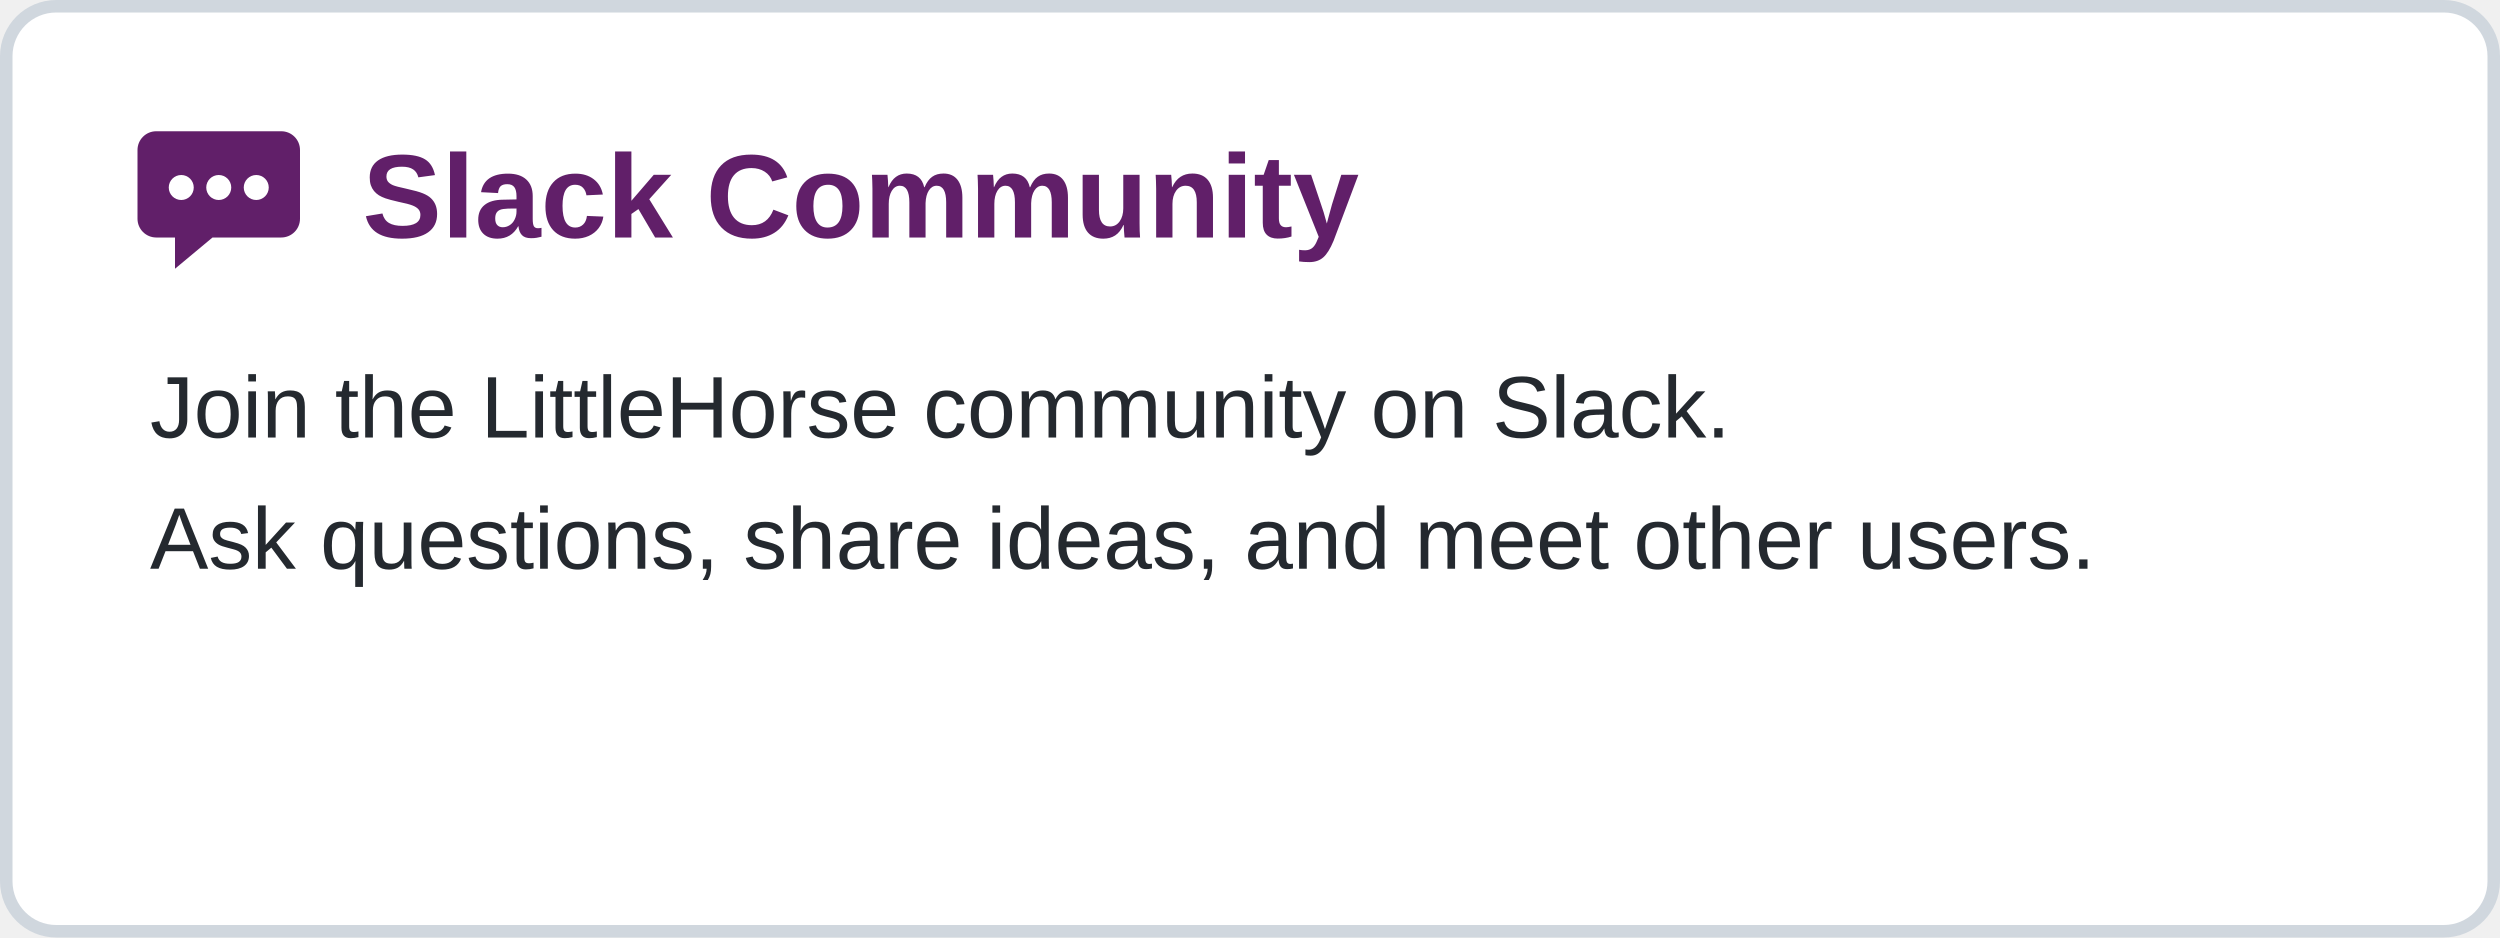
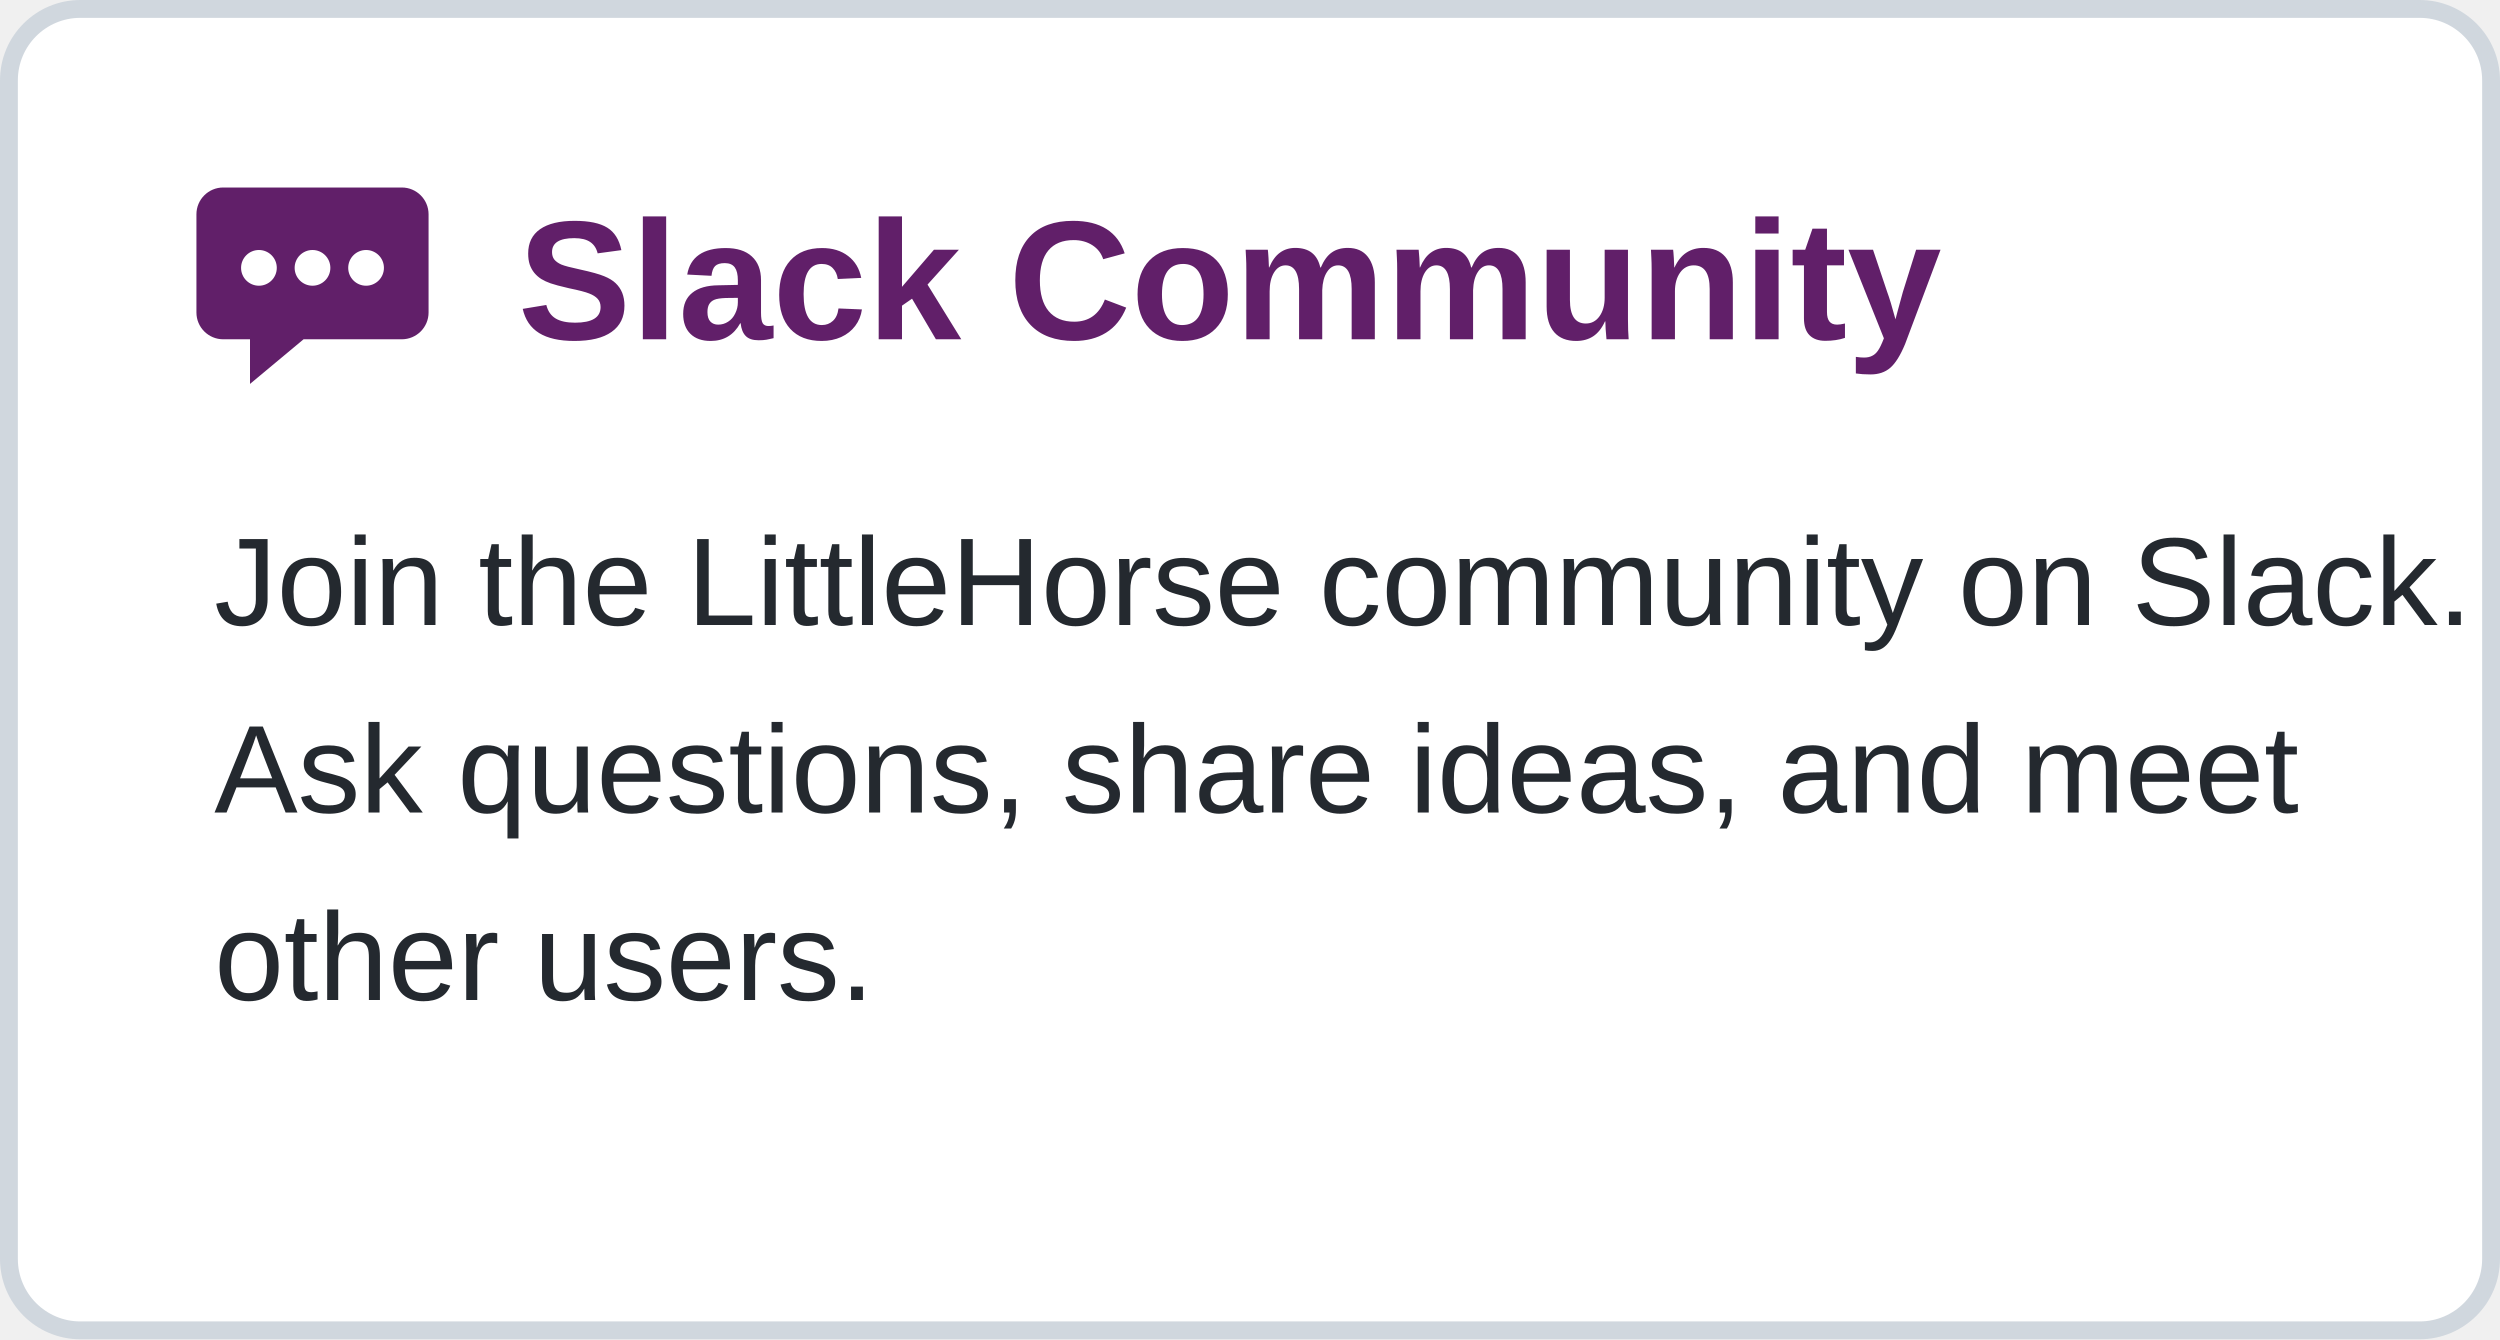
- <svg xmlns="http://www.w3.org/2000/svg" width="400" height="150" viewBox="0 0 400 150">
-   <rect x="1" y="1" width="398" height="148" rx="8" fill="#fff" stroke="#d0d7de" stroke-width="2" />
+ <svg xmlns="http://www.w3.org/2000/svg" width="280" height="150" viewBox="0 0 280 150">
+   <rect x="1" y="1" width="278" height="148" rx="8" fill="#fff" stroke="#d0d7de" stroke-width="2" />
  <g font-family="Arial, sans-serif">
    <path d="M25 21h20a3 3 0 0 1 3 3v11a3 3 0 0 1-3 3H34l-6 5v-5h-3a3 3 0 0 1-3-3V24a3 3 0 0 1 3-3Z" fill="#611f69" />
    <circle cx="29" cy="30" r="2" fill="#fff" />
    <circle cx="35" cy="30" r="2" fill="#fff" />
    <circle cx="41" cy="30" r="2" fill="#fff" />
    <text x="58" y="38" fill="#611f69" font-size="19" font-weight="600">Slack Community</text>
    <text x="24" y="70" fill="#24292f" font-size="14">
      <tspan x="24" dy="0">Join the LittleHorse community on Slack.</tspan>
-       <tspan x="24" dy="21">Ask questions, share ideas, and meet other users.</tspan>
+       <tspan x="24" dy="21">Ask questions, share ideas, and meet</tspan>
+       <tspan x="24" dy="21">other users.</tspan>
    </text>
  </g>
</svg>
